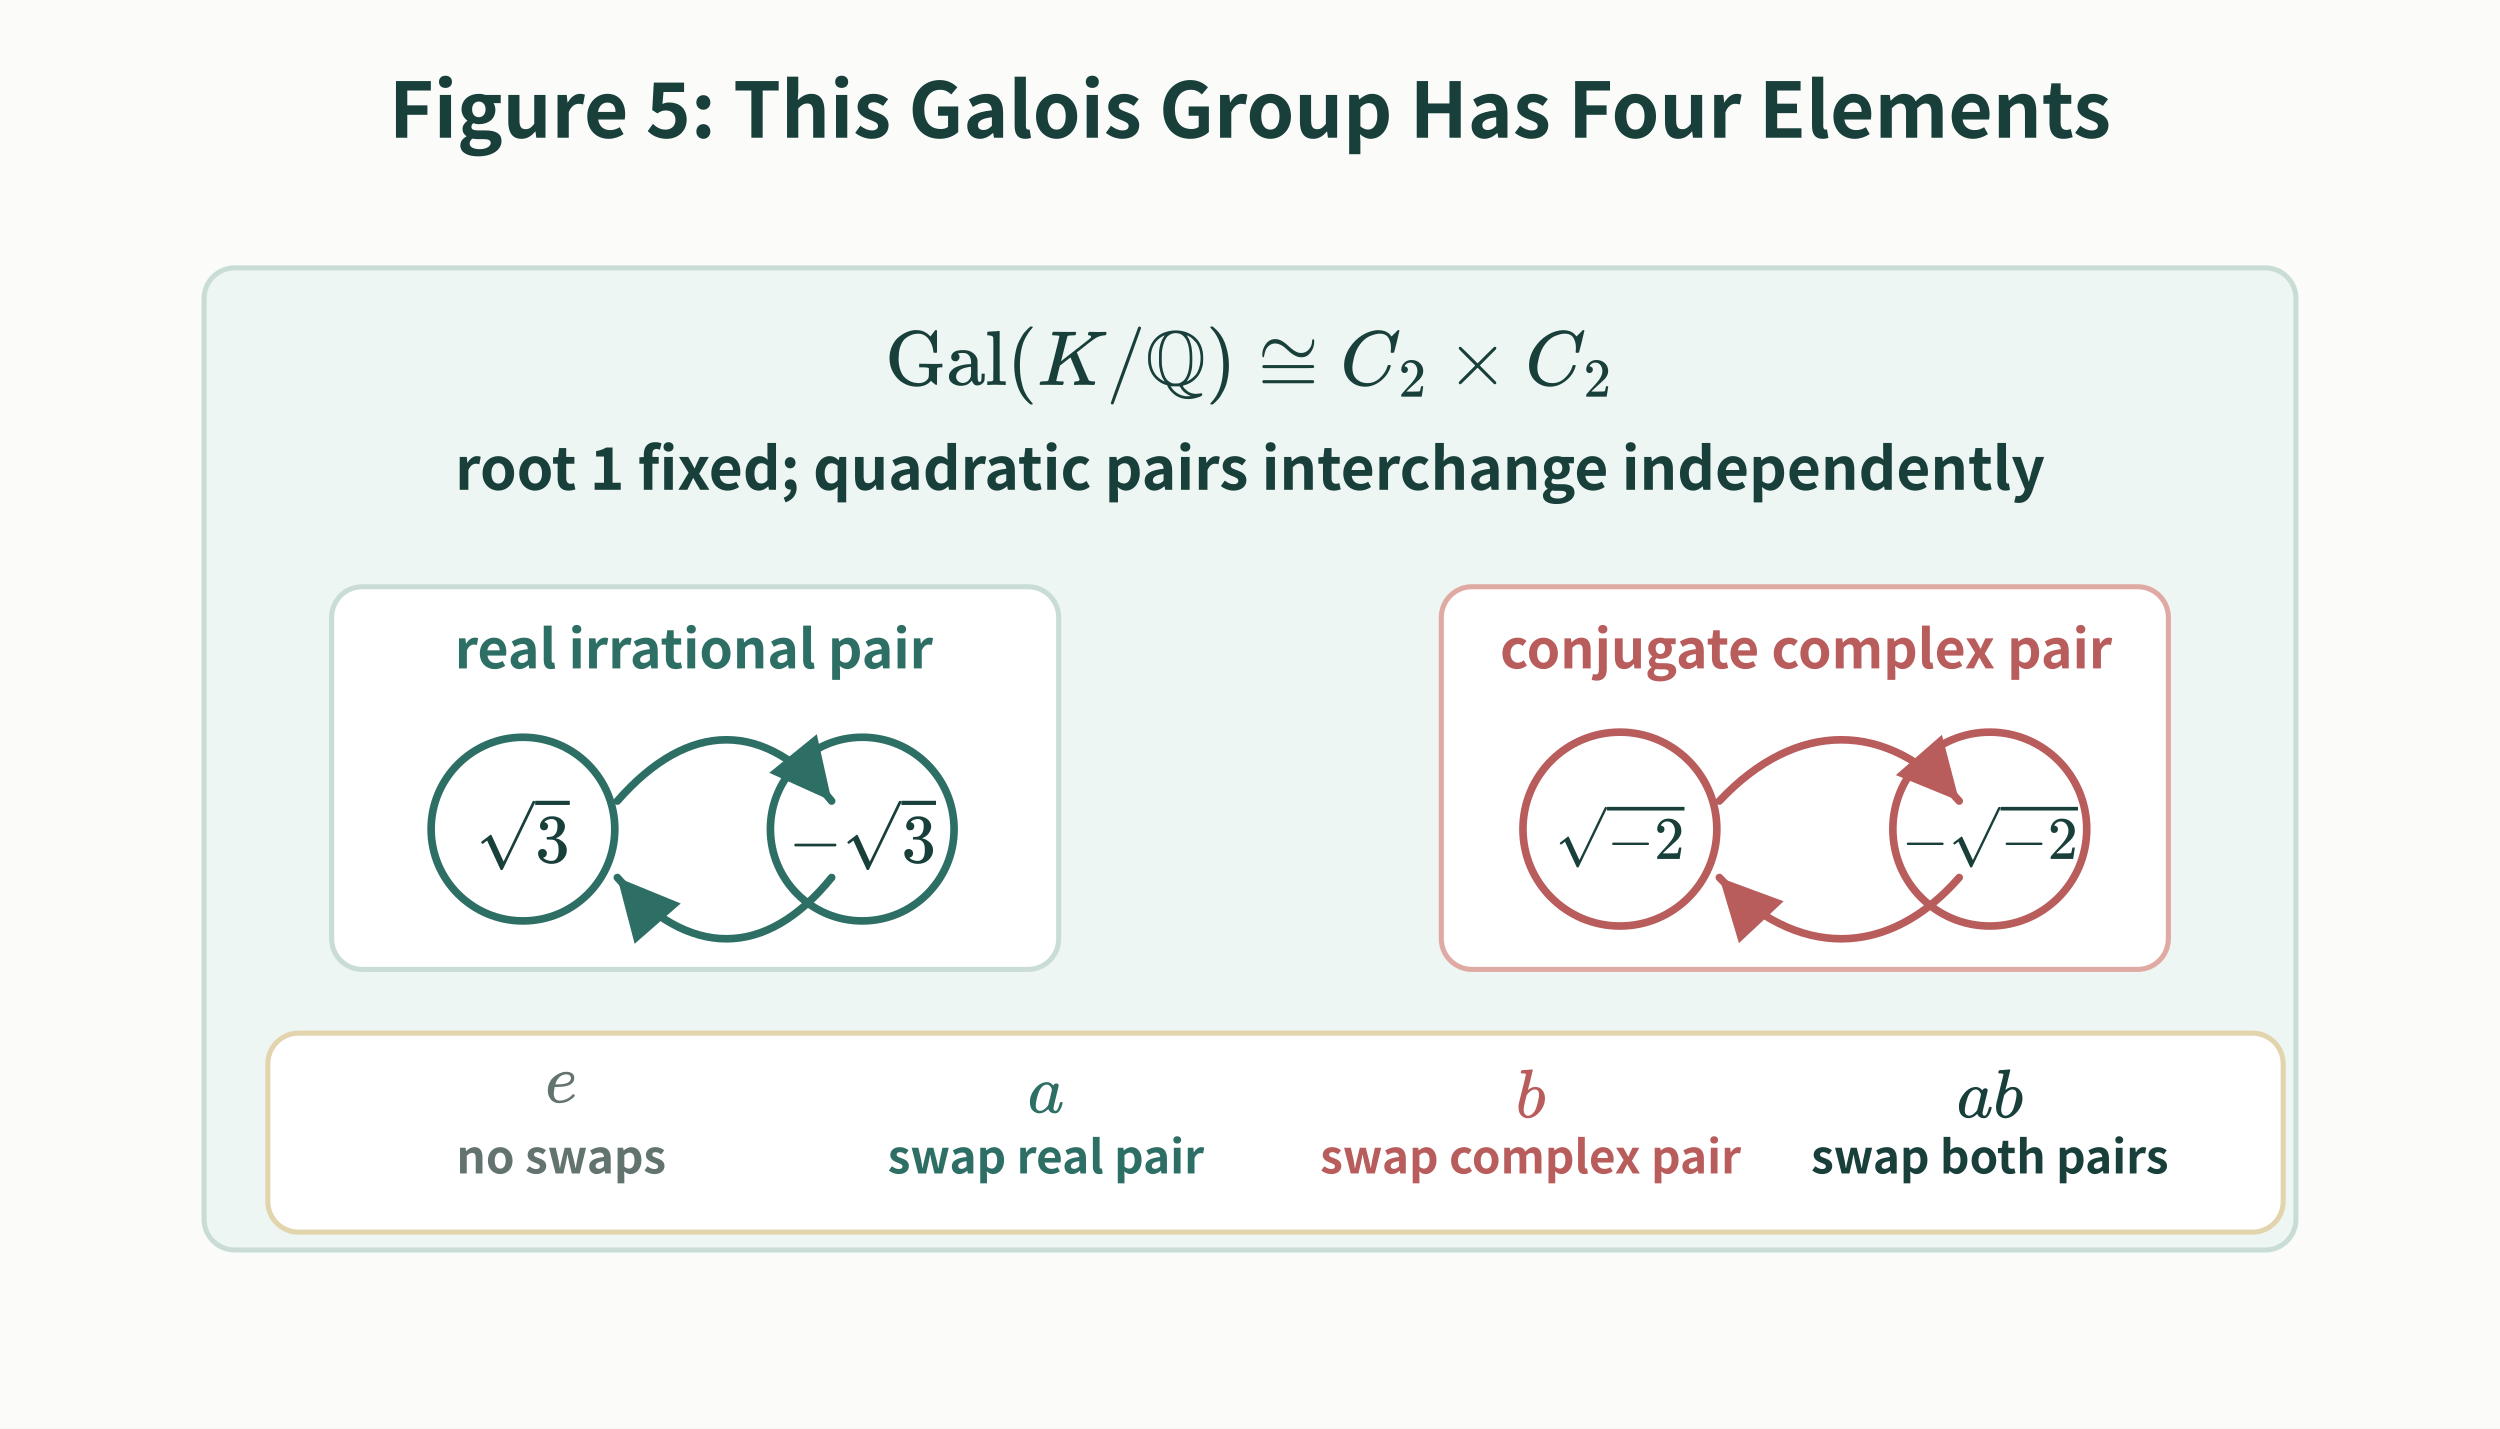
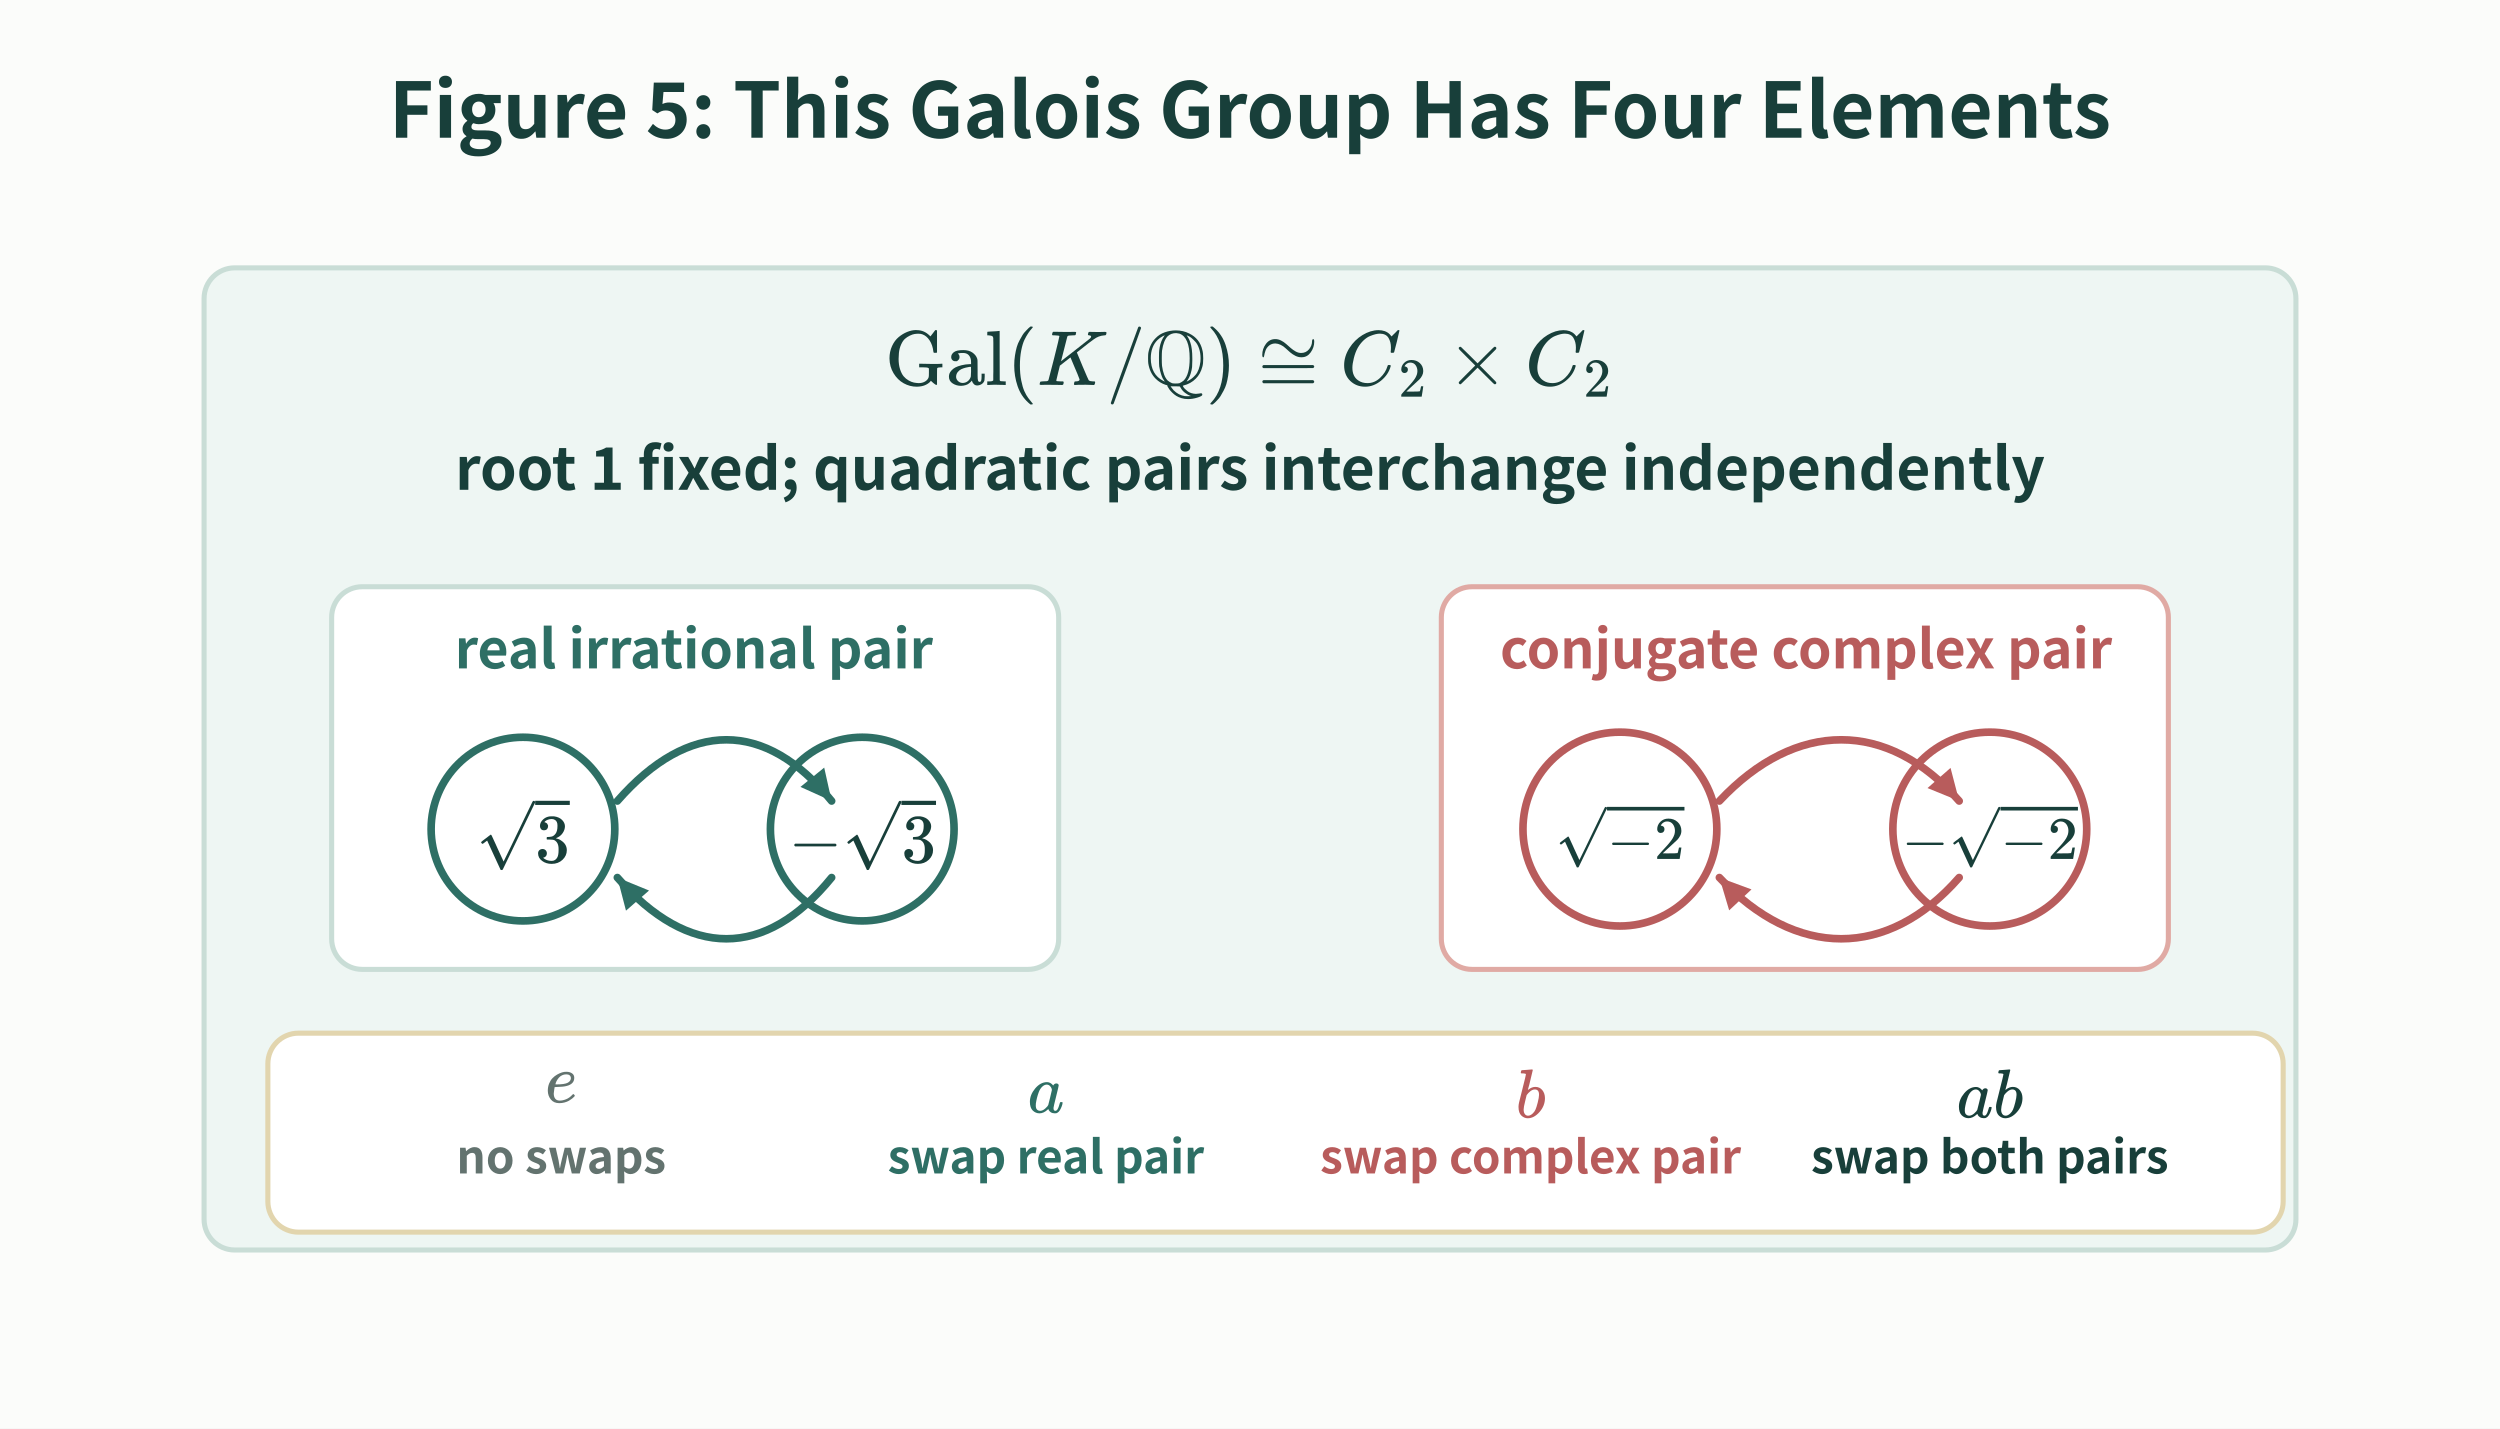
<svg xmlns="http://www.w3.org/2000/svg" width="980" height="560" viewBox="0 0 980 560" role="img" aria-label="Figure 5: This Galois Group Has Four Elements">
  <rect width="100%" height="100%" fill="#fbfcfa" />
  <defs>
-     <marker id="arrow" markerWidth="12" markerHeight="12" refX="10" refY="6" orient="auto">
-       <path d="M2,2 L10,6 L2,10 Z" fill="#2e6f65" />
-     </marker>
-     <marker id="arrowStart" markerWidth="12" markerHeight="12" refX="2" refY="6" orient="auto">
-       <path d="M10,2 L2,6 L10,10 Z" fill="#2e6f65" />
-     </marker>
-     <marker id="arrowRed" markerWidth="12" markerHeight="12" refX="10" refY="6" orient="auto">
-       <path d="M2,2 L10,6 L2,10 Z" fill="#b85c5c" />
-     </marker>
-     <marker id="arrowStartRed" markerWidth="12" markerHeight="12" refX="2" refY="6" orient="auto">
-       <path d="M10,2 L2,6 L10,10 Z" fill="#b85c5c" />
+     <marker id="arrow" markerWidth="6" markerHeight="6" refX="5" refY="3" orient="auto">
+       <path d="M1,1 L5,3 L1,5 Z" fill="#2e6f65" />
+     </marker>
+     <marker id="arrowStart" markerWidth="6" markerHeight="6" refX="1" refY="3" orient="auto">
+       <path d="M5,1 L1,3 L5,5 Z" fill="#2e6f65" />
+     </marker>
+     <marker id="arrowRed" markerWidth="6" markerHeight="6" refX="5" refY="3" orient="auto">
+       <path d="M1,1 L5,3 L1,5 Z" fill="#b85c5c" />
+     </marker>
+     <marker id="arrowStartRed" markerWidth="6" markerHeight="6" refX="1" refY="3" orient="auto">
+       <path d="M5,1 L1,3 L5,5 Z" fill="#b85c5c" />
    </marker>
    <filter id="shadow" x="-20%" y="-20%" width="140%" height="140%">
      <feDropShadow dx="0" dy="3" stdDeviation="4" flood-color="#12332f" flood-opacity="0.12" />
    </filter>
  </defs>
  <text x="490.0" y="54" font-family="Microsoft YaHei, Noto Sans CJK SC, Arial, sans-serif" font-size="30" font-weight="700" fill="#183f3a" text-anchor="middle">Figure 5: This Galois Group Has Four Elements</text>
  <rect x="80" y="105" width="820" height="385" rx="12" fill="#eef6f3" stroke="#c9ddd6" stroke-width="2" />
  <svg x="346.95" y="128.01" width="286.11" height="30.54" viewBox="0 -750 9367.1 1000" color="#183f3a" overflow="visible">
    <g stroke="currentColor" fill="currentColor" stroke-width="0" transform="scale(1,-1)">
      <g data-mml-node="math">
        <g data-mml-node="TeXAtom" data-mjx-texclass="ORD">
          <g data-mml-node="mi">
            <path data-c="47" d="M56 342Q56 428 89 500T174 615T283 681T391 705Q394 705 400 705T408 704Q499 704 569 636L582 624L612 663Q639 700 643 704Q644 704 647 704T653 705H657Q660 705 666 699V419L660 413H626Q620 419 619 430Q610 512 571 572T476 651Q457 658 426 658Q401 658 376 654T316 633T254 592T205 519T177 411Q173 369 173 335Q173 259 192 201T238 111T302 58T370 31T431 24Q478 24 513 45T559 100Q562 110 562 160V212Q561 213 557 216T551 220T542 223T526 225T502 226T463 227H437V273H449L609 270Q715 270 727 273H735V227H721Q674 227 668 215Q666 211 666 108V6Q660 0 657 0Q653 0 639 10Q617 25 600 42L587 54Q571 27 524 3T406 -22Q317 -22 238 22T108 151T56 342Z" />
            <path data-c="61" d="M137 305T115 305T78 320T63 359Q63 394 97 421T218 448Q291 448 336 416T396 340Q401 326 401 309T402 194V124Q402 76 407 58T428 40Q443 40 448 56T453 109V145H493V106Q492 66 490 59Q481 29 455 12T400 -6T353 12T329 54V58L327 55Q325 52 322 49T314 40T302 29T287 17T269 6T247 -2T221 -8T190 -11Q130 -11 82 20T34 107Q34 128 41 147T68 188T116 225T194 253T304 268H318V290Q318 324 312 340Q290 411 215 411Q197 411 181 410T156 406T148 403Q170 388 170 359Q170 334 154 320ZM126 106Q126 75 150 51T209 26Q247 26 276 49T315 109Q317 116 318 175Q318 233 317 233Q309 233 296 232T251 223T193 203T147 166T126 106Z" transform="translate(785,0)" />
            <path data-c="6C" d="M42 46H56Q95 46 103 60V68Q103 77 103 91T103 124T104 167T104 217T104 272T104 329Q104 366 104 407T104 482T104 542T103 586T103 603Q100 622 89 628T44 637H26V660Q26 683 28 683L38 684Q48 685 67 686T104 688Q121 689 141 690T171 693T182 694H185V379Q185 62 186 60Q190 52 198 49Q219 46 247 46H263V0H255L232 1Q209 2 183 2T145 3T107 3T57 1L34 0H26V46H42Z" transform="translate(1285,0)" />
          </g>
        </g>
        <g data-mml-node="mo" transform="translate(1563,0)">
          <path data-c="28" d="M94 250Q94 319 104 381T127 488T164 576T202 643T244 695T277 729T302 750H315H319Q333 750 333 741Q333 738 316 720T275 667T226 581T184 443T167 250T184 58T225 -81T274 -167T316 -220T333 -241Q333 -250 318 -250H315H302L274 -226Q180 -141 137 -14T94 250Z" />
        </g>
        <g data-mml-node="mi" transform="translate(1952,0)">
          <path data-c="1D43E" d="M285 628Q285 635 228 637Q205 637 198 638T191 647Q191 649 193 661Q199 681 203 682Q205 683 214 683H219Q260 681 355 681Q389 681 418 681T463 682T483 682Q500 682 500 674Q500 669 497 660Q496 658 496 654T495 648T493 644T490 641T486 639T479 638T470 637T456 637Q416 636 405 634T387 623L306 305Q307 305 490 449T678 597Q692 611 692 620Q692 635 667 637Q651 637 651 648Q651 650 654 662T659 677Q662 682 676 682Q680 682 711 681T791 680Q814 680 839 681T869 682Q889 682 889 672Q889 650 881 642Q878 637 862 637Q787 632 726 586Q710 576 656 534T556 455L509 418L518 396Q527 374 546 329T581 244Q656 67 661 61Q663 59 666 57Q680 47 717 46H738Q744 38 744 37T741 19Q737 6 731 0H720Q680 3 625 3Q503 3 488 0H478Q472 6 472 9T474 27Q478 40 480 43T491 46H494Q544 46 544 71Q544 75 517 141T485 216L427 354L359 301L291 248L268 155Q245 63 245 58Q245 51 253 49T303 46H334Q340 37 340 35Q340 19 333 5Q328 0 317 0Q314 0 280 1T180 2Q118 2 85 2T49 1Q31 1 31 11Q31 13 34 25Q38 41 42 43T65 46Q92 46 125 49Q139 52 144 61Q147 65 216 339T285 628Z" />
        </g>
        <g data-mml-node="TeXAtom" data-mjx-texclass="ORD" transform="translate(2841,0)">
          <g data-mml-node="mo">
            <path data-c="2F" d="M423 750Q432 750 438 744T444 730Q444 725 271 248T92 -240Q85 -250 75 -250Q68 -250 62 -245T56 -231Q56 -221 230 257T407 740Q411 750 423 750Z" />
          </g>
        </g>
        <g data-mml-node="TeXAtom" data-mjx-texclass="ORD" transform="translate(3341,0)">
          <g data-mml-node="mi">
            <path data-c="211A" d="M480 -10Q480 -13 486 -24T507 -50T541 -80T588 -104T648 -114Q666 -114 688 -110T714 -106Q724 -106 728 -114T729 -130Q723 -145 663 -163T548 -181Q503 -181 463 -169T395 -139T343 -97T307 -56T284 -19L280 -3L262 1Q188 24 131 81Q57 155 37 275Q34 292 34 342T37 410Q58 528 131 601Q179 652 248 676T388 701Q485 701 562 661Q698 595 731 448Q742 410 742 341T731 235Q707 141 646 81Q616 50 575 27T493 -5L480 -10ZM568 342Q568 613 437 659L395 666Q329 666 286 626Q232 570 213 439Q210 408 210 342T213 246Q231 113 286 57Q309 37 342 23Q357 19 389 19Q420 19 437 23Q469 38 491 57Q568 134 568 342ZM174 341V354Q174 393 175 419T183 484T205 561T246 635L249 639Q246 639 224 627T193 608Q189 606 183 601T169 589T155 577Q69 491 69 344Q69 133 231 52Q247 42 247 46Q247 46 246 48Q231 69 222 85T200 141T177 239Q174 269 174 341ZM708 341Q708 410 689 467T640 556T588 606T546 630Q532 638 531 638Q530 638 531 635Q563 590 577 543Q602 472 602 341V316Q602 264 599 230T580 144T531 48Q529 44 532 45T546 52Q575 68 596 84T642 128T683 200T706 299Q708 327 708 341ZM391 -17H333Q329 -15 326 -15Q324 -15 324 -17Q324 -21 362 -68Q424 -130 506 -143Q518 -144 544 -144Q569 -144 577 -143L589 -141L575 -139Q544 -127 509 -101T453 -37L442 -19L391 -17Z" />
          </g>
        </g>
        <g data-mml-node="mo" transform="translate(4119,0)">
          <path data-c="29" d="M60 749L64 750Q69 750 74 750H86L114 726Q208 641 251 514T294 250Q294 182 284 119T261 12T224 -76T186 -143T145 -194T113 -227T90 -246Q87 -249 86 -250H74Q66 -250 63 -250T58 -247T55 -238Q56 -237 66 -225Q221 -64 221 250T66 725Q56 737 55 738Q55 746 60 749Z" />
        </g>
        <g data-mml-node="mo" transform="translate(4785.8,0)">
          <path data-c="2245" d="M55 388Q55 463 101 526T222 589Q260 589 296 571T362 526T421 474T484 430T554 411Q616 411 655 458T694 560Q694 572 698 580T708 589Q722 589 722 556Q722 482 677 419T562 356H554Q517 356 481 374T414 418T355 471T292 515T223 533Q179 533 145 508Q109 479 96 440T80 378T69 355Q55 355 55 388ZM56 236Q56 249 70 256H707Q722 248 722 236Q722 225 708 217L390 216H72Q56 221 56 236ZM56 42Q56 57 72 62H708Q722 52 722 42Q722 30 707 22H70Q56 29 56 42Z" />
        </g>
        <g data-mml-node="msub" transform="translate(5841.6,0)">
          <g data-mml-node="mi">
            <path data-c="1D436" d="M50 252Q50 367 117 473T286 641T490 704Q580 704 633 653Q642 643 648 636T656 626L657 623Q660 623 684 649Q691 655 699 663T715 679T725 690L740 705H746Q760 705 760 698Q760 694 728 561Q692 422 692 421Q690 416 687 415T669 413H653Q647 419 647 422Q647 423 648 429T650 449T651 481Q651 552 619 605T510 659Q484 659 454 652T382 628T299 572T226 479Q194 422 175 346T156 222Q156 108 232 58Q280 24 350 24Q441 24 512 92T606 240Q610 253 612 255T628 257Q648 257 648 248Q648 243 647 239Q618 132 523 55T319 -22Q206 -22 128 53T50 252Z" />
          </g>
          <g data-mml-node="mn" transform="translate(748,-150) scale(0.707)">
            <path data-c="32" d="M109 429Q82 429 66 447T50 491Q50 562 103 614T235 666Q326 666 387 610T449 465Q449 422 429 383T381 315T301 241Q265 210 201 149L142 93L218 92Q375 92 385 97Q392 99 409 186V189H449V186Q448 183 436 95T421 3V0H50V19V31Q50 38 56 46T86 81Q115 113 136 137Q145 147 170 174T204 211T233 244T261 278T284 308T305 340T320 369T333 401T340 431T343 464Q343 527 309 573T212 619Q179 619 154 602T119 569T109 550Q109 549 114 549Q132 549 151 535T170 489Q170 464 154 447T109 429Z" />
          </g>
        </g>
        <g data-mml-node="mo" transform="translate(7215.3,0)">
          <path data-c="D7" d="M630 29Q630 9 609 9Q604 9 587 25T493 118L389 222L284 117Q178 13 175 11Q171 9 168 9Q160 9 154 15T147 29Q147 36 161 51T255 146L359 250L255 354Q174 435 161 449T147 471Q147 480 153 485T168 490Q173 490 175 489Q178 487 284 383L389 278L493 382Q570 459 587 475T609 491Q630 491 630 471Q630 464 620 453T522 355L418 250L522 145Q606 61 618 48T630 29Z" />
        </g>
        <g data-mml-node="msub" transform="translate(8215.6,0)">
          <g data-mml-node="mi">
            <path data-c="1D436" d="M50 252Q50 367 117 473T286 641T490 704Q580 704 633 653Q642 643 648 636T656 626L657 623Q660 623 684 649Q691 655 699 663T715 679T725 690L740 705H746Q760 705 760 698Q760 694 728 561Q692 422 692 421Q690 416 687 415T669 413H653Q647 419 647 422Q647 423 648 429T650 449T651 481Q651 552 619 605T510 659Q484 659 454 652T382 628T299 572T226 479Q194 422 175 346T156 222Q156 108 232 58Q280 24 350 24Q441 24 512 92T606 240Q610 253 612 255T628 257Q648 257 648 248Q648 243 647 239Q618 132 523 55T319 -22Q206 -22 128 53T50 252Z" />
          </g>
          <g data-mml-node="mn" transform="translate(748,-150) scale(0.707)">
            <path data-c="32" d="M109 429Q82 429 66 447T50 491Q50 562 103 614T235 666Q326 666 387 610T449 465Q449 422 429 383T381 315T301 241Q265 210 201 149L142 93L218 92Q375 92 385 97Q392 99 409 186V189H449V186Q448 183 436 95T421 3V0H50V19V31Q50 38 56 46T86 81Q115 113 136 137Q145 147 170 174T204 211T233 244T261 278T284 308T305 340T320 369T333 401T340 431T343 464Q343 527 309 573T212 619Q179 619 154 602T119 569T109 550Q109 549 114 549Q132 549 151 535T170 489Q170 464 154 447T109 429Z" />
          </g>
        </g>
      </g>
    </g>
  </svg>
  <text x="490" y="192" font-family="Microsoft YaHei, Noto Sans CJK SC, Arial, sans-serif" font-size="23" font-weight="700" fill="#183f3a" text-anchor="middle">root 1 fixed; quadratic pairs interchange independently</text>
  <rect x="130" y="230" width="285" height="150" rx="12" fill="#fff" stroke="#c9ddd6" stroke-width="2" />
  <rect x="565" y="230" width="285" height="150" rx="12" fill="#fff" stroke="#e0aaa4" stroke-width="2" />
  <text x="272" y="262" font-family="Microsoft YaHei, Noto Sans CJK SC, Arial, sans-serif" font-size="21" font-weight="700" fill="#2e6f65" text-anchor="middle">real irrational pair</text>
  <circle cx="205" cy="325" r="36" fill="#fff" stroke="#2e6f65" stroke-width="3" />
  <circle cx="338" cy="325" r="36" fill="#fff" stroke="#2e6f65" stroke-width="3" />
  <svg x="186.63" y="312.28" width="36.73" height="28.78" viewBox="0 -949 1353 1060" color="#183f3a" overflow="visible">
    <g stroke="currentColor" fill="currentColor" stroke-width="0" transform="scale(1,-1)">
      <g data-mml-node="math">
        <g data-mml-node="msqrt">
          <g transform="translate(853,0)">
            <g data-mml-node="mn">
              <path data-c="33" d="M127 463Q100 463 85 480T69 524Q69 579 117 622T233 665Q268 665 277 664Q351 652 390 611T430 522Q430 470 396 421T302 350L299 348Q299 347 308 345T337 336T375 315Q457 262 457 175Q457 96 395 37T238 -22Q158 -22 100 21T42 130Q42 158 60 175T105 193Q133 193 151 175T169 130Q169 119 166 110T159 94T148 82T136 74T126 70T118 67L114 66Q165 21 238 21Q293 21 321 74Q338 107 338 175V195Q338 290 274 322Q259 328 213 329L171 330L168 332Q166 335 166 348Q166 366 174 366Q202 366 232 371Q266 376 294 413T322 525V533Q322 590 287 612Q265 626 240 626Q208 626 181 615T143 592T132 580H135Q138 579 143 578T153 573T165 566T175 555T183 540T186 520Q186 498 172 481T127 463Z" />
            </g>
          </g>
          <g data-mml-node="mo" transform="translate(0,89)">
            <path data-c="221A" d="M95 178Q89 178 81 186T72 200T103 230T169 280T207 309Q209 311 212 311H213Q219 311 227 294T281 177Q300 134 312 108L397 -77Q398 -77 501 136T707 565T814 786Q820 800 834 800Q841 800 846 794T853 782V776L620 293L385 -193Q381 -200 366 -200Q357 -200 354 -197Q352 -195 256 15L160 225L144 214Q129 202 113 190T95 178Z" />
          </g>
          <rect width="500" height="60" x="853" y="829" />
        </g>
      </g>
    </g>
  </svg>
  <svg x="309.07" y="312.28" width="57.85" height="28.78" viewBox="0 -949 2131 1060" color="#183f3a" overflow="visible">
    <g stroke="currentColor" fill="currentColor" stroke-width="0" transform="scale(1,-1)">
      <g data-mml-node="math">
        <g data-mml-node="mo">
          <path data-c="2212" d="M84 237T84 250T98 270H679Q694 262 694 250T679 230H98Q84 237 84 250Z" />
        </g>
        <g data-mml-node="msqrt" transform="translate(778,0)">
          <g transform="translate(853,0)">
            <g data-mml-node="mn">
              <path data-c="33" d="M127 463Q100 463 85 480T69 524Q69 579 117 622T233 665Q268 665 277 664Q351 652 390 611T430 522Q430 470 396 421T302 350L299 348Q299 347 308 345T337 336T375 315Q457 262 457 175Q457 96 395 37T238 -22Q158 -22 100 21T42 130Q42 158 60 175T105 193Q133 193 151 175T169 130Q169 119 166 110T159 94T148 82T136 74T126 70T118 67L114 66Q165 21 238 21Q293 21 321 74Q338 107 338 175V195Q338 290 274 322Q259 328 213 329L171 330L168 332Q166 335 166 348Q166 366 174 366Q202 366 232 371Q266 376 294 413T322 525V533Q322 590 287 612Q265 626 240 626Q208 626 181 615T143 592T132 580H135Q138 579 143 578T153 573T165 566T175 555T183 540T186 520Q186 498 172 481T127 463Z" />
            </g>
          </g>
          <g data-mml-node="mo" transform="translate(0,89)">
            <path data-c="221A" d="M95 178Q89 178 81 186T72 200T103 230T169 280T207 309Q209 311 212 311H213Q219 311 227 294T281 177Q300 134 312 108L397 -77Q398 -77 501 136T707 565T814 786Q820 800 834 800Q841 800 846 794T853 782V776L620 293L385 -193Q381 -200 366 -200Q357 -200 354 -197Q352 -195 256 15L160 225L144 214Q129 202 113 190T95 178Z" />
          </g>
          <rect width="500" height="60" x="853" y="829" />
        </g>
      </g>
    </g>
  </svg>
  <path d="M242 314 C270 282, 300 282, 326 314" fill="none" stroke="#2e6f65" stroke-width="3" stroke-linecap="round" stroke-linejoin="round" marker-end="url(#arrow)" />
  <path d="M326 344 C300 376, 270 376, 242 344" fill="none" stroke="#2e6f65" stroke-width="3" stroke-linecap="round" stroke-linejoin="round" marker-end="url(#arrow)" />
  <text x="708" y="262" font-family="Microsoft YaHei, Noto Sans CJK SC, Arial, sans-serif" font-size="21" font-weight="700" fill="#b85c5c" text-anchor="middle">conjugate complex pair</text>
  <circle cx="635" cy="325" r="38" fill="#fff" stroke="#b85c5c" stroke-width="3" />
  <circle cx="780" cy="325" r="38" fill="#fff" stroke="#b85c5c" stroke-width="3" />
  <svg x="609.69" y="314.87" width="50.62" height="25.18" viewBox="0 -919.5 2131 1060" color="#183f3a" overflow="visible">
    <g stroke="currentColor" fill="currentColor" stroke-width="0" transform="scale(1,-1)">
      <g data-mml-node="math">
        <g data-mml-node="msqrt">
          <g transform="translate(853,0)">
            <g data-mml-node="mo">
              <path data-c="2212" d="M84 237T84 250T98 270H679Q694 262 694 250T679 230H98Q84 237 84 250Z" />
            </g>
            <g data-mml-node="mn" transform="translate(778,0)">
              <path data-c="32" d="M109 429Q82 429 66 447T50 491Q50 562 103 614T235 666Q326 666 387 610T449 465Q449 422 429 383T381 315T301 241Q265 210 201 149L142 93L218 92Q375 92 385 97Q392 99 409 186V189H449V186Q448 183 436 95T421 3V0H50V19V31Q50 38 56 46T86 81Q115 113 136 137Q145 147 170 174T204 211T233 244T261 278T284 308T305 340T320 369T333 401T340 431T343 464Q343 527 309 573T212 619Q179 619 154 602T119 569T109 550Q109 549 114 549Q132 549 151 535T170 489Q170 464 154 447T109 429Z" />
            </g>
          </g>
          <g data-mml-node="mo" transform="translate(0,59.5)">
            <path data-c="221A" d="M95 178Q89 178 81 186T72 200T103 230T169 280T207 309Q209 311 212 311H213Q219 311 227 294T281 177Q300 134 312 108L397 -77Q398 -77 501 136T707 565T814 786Q820 800 834 800Q841 800 846 794T853 782V776L620 293L385 -193Q381 -200 366 -200Q357 -200 354 -197Q352 -195 256 15L160 225L144 214Q129 202 113 190T95 178Z" />
          </g>
          <rect width="1278" height="60" x="853" y="799.5" />
        </g>
      </g>
    </g>
  </svg>
  <svg x="745.45" y="314.87" width="69.10" height="25.18" viewBox="0 -919.5 2909 1060" color="#183f3a" overflow="visible">
    <g stroke="currentColor" fill="currentColor" stroke-width="0" transform="scale(1,-1)">
      <g data-mml-node="math">
        <g data-mml-node="mo">
          <path data-c="2212" d="M84 237T84 250T98 270H679Q694 262 694 250T679 230H98Q84 237 84 250Z" />
        </g>
        <g data-mml-node="msqrt" transform="translate(778,0)">
          <g transform="translate(853,0)">
            <g data-mml-node="mo">
              <path data-c="2212" d="M84 237T84 250T98 270H679Q694 262 694 250T679 230H98Q84 237 84 250Z" />
            </g>
            <g data-mml-node="mn" transform="translate(778,0)">
              <path data-c="32" d="M109 429Q82 429 66 447T50 491Q50 562 103 614T235 666Q326 666 387 610T449 465Q449 422 429 383T381 315T301 241Q265 210 201 149L142 93L218 92Q375 92 385 97Q392 99 409 186V189H449V186Q448 183 436 95T421 3V0H50V19V31Q50 38 56 46T86 81Q115 113 136 137Q145 147 170 174T204 211T233 244T261 278T284 308T305 340T320 369T333 401T340 431T343 464Q343 527 309 573T212 619Q179 619 154 602T119 569T109 550Q109 549 114 549Q132 549 151 535T170 489Q170 464 154 447T109 429Z" />
            </g>
          </g>
          <g data-mml-node="mo" transform="translate(0,59.5)">
            <path data-c="221A" d="M95 178Q89 178 81 186T72 200T103 230T169 280T207 309Q209 311 212 311H213Q219 311 227 294T281 177Q300 134 312 108L397 -77Q398 -77 501 136T707 565T814 786Q820 800 834 800Q841 800 846 794T853 782V776L620 293L385 -193Q381 -200 366 -200Q357 -200 354 -197Q352 -195 256 15L160 225L144 214Q129 202 113 190T95 178Z" />
          </g>
          <rect width="1278" height="60" x="853" y="799.5" />
        </g>
      </g>
    </g>
  </svg>
  <path d="M674 314 C704 282, 740 282, 768 314" fill="none" stroke="#b85c5c" stroke-width="3" stroke-linecap="round" stroke-linejoin="round" marker-end="url(#arrowRed)" />
  <path d="M768 344 C740 376, 704 376, 674 344" fill="none" stroke="#b85c5c" stroke-width="3" stroke-linecap="round" stroke-linejoin="round" marker-end="url(#arrowRed)" />
  <rect x="105" y="405" width="790" height="78" rx="12" fill="#fff" stroke="#e2d5ae" stroke-width="2" />
  <svg x="213.68" y="420.14" width="12.65" height="12.30" viewBox="0 -442 466 453" color="#63736f" overflow="visible">
    <g stroke="currentColor" fill="currentColor" stroke-width="0" transform="scale(1,-1)">
      <g data-mml-node="math">
        <g data-mml-node="mi">
          <path data-c="1D452" d="M39 168Q39 225 58 272T107 350T174 402T244 433T307 442H310Q355 442 388 420T421 355Q421 265 310 237Q261 224 176 223Q139 223 138 221Q138 219 132 186T125 128Q125 81 146 54T209 26T302 45T394 111Q403 121 406 121Q410 121 419 112T429 98T420 82T390 55T344 24T281 -1T205 -11Q126 -11 83 42T39 168ZM373 353Q367 405 305 405Q272 405 244 391T199 357T170 316T154 280T149 261Q149 260 169 260Q282 260 327 284T373 353Z" />
        </g>
      </g>
    </g>
  </svg>
  <text x="220" y="460" font-family="Microsoft YaHei, Noto Sans CJK SC, Arial, sans-serif" font-size="18" font-weight="700" fill="#63736f" text-anchor="middle">no swaps</text>
  <svg x="402.82" y="424.19" width="14.36" height="12.24" viewBox="0 -441 529 451" color="#2e6f65" overflow="visible">
    <g stroke="currentColor" fill="currentColor" stroke-width="0" transform="scale(1,-1)">
      <g data-mml-node="math">
        <g data-mml-node="mi">
          <path data-c="1D44E" d="M33 157Q33 258 109 349T280 441Q331 441 370 392Q386 422 416 422Q429 422 439 414T449 394Q449 381 412 234T374 68Q374 43 381 35T402 26Q411 27 422 35Q443 55 463 131Q469 151 473 152Q475 153 483 153H487Q506 153 506 144Q506 138 501 117T481 63T449 13Q436 0 417 -8Q409 -10 393 -10Q359 -10 336 5T306 36L300 51Q299 52 296 50Q294 48 292 46Q233 -10 172 -10Q117 -10 75 30T33 157ZM351 328Q351 334 346 350T323 385T277 405Q242 405 210 374T160 293Q131 214 119 129Q119 126 119 118T118 106Q118 61 136 44T179 26Q217 26 254 59T298 110Q300 114 325 217T351 328Z" />
        </g>
      </g>
    </g>
  </svg>
  <text x="410" y="460" font-family="Microsoft YaHei, Noto Sans CJK SC, Arial, sans-serif" font-size="18" font-weight="700" fill="#2e6f65" text-anchor="middle">swap real pair</text>
  <svg x="594.17" y="419.22" width="11.65" height="19.14" viewBox="0 -694 429 705" color="#b85c5c" overflow="visible">
    <g stroke="currentColor" fill="currentColor" stroke-width="0" transform="scale(1,-1)">
      <g data-mml-node="math">
        <g data-mml-node="mi">
          <path data-c="1D44F" d="M73 647Q73 657 77 670T89 683Q90 683 161 688T234 694Q246 694 246 685T212 542Q204 508 195 472T180 418L176 399Q176 396 182 402Q231 442 283 442Q345 442 383 396T422 280Q422 169 343 79T173 -11Q123 -11 82 27T40 150V159Q40 180 48 217T97 414Q147 611 147 623T109 637Q104 637 101 637H96Q86 637 83 637T76 640T73 647ZM336 325V331Q336 405 275 405Q258 405 240 397T207 376T181 352T163 330L157 322L136 236Q114 150 114 114Q114 66 138 42Q154 26 178 26Q211 26 245 58Q270 81 285 114T318 219Q336 291 336 325Z" />
        </g>
      </g>
    </g>
  </svg>
  <text x="600" y="460" font-family="Microsoft YaHei, Noto Sans CJK SC, Arial, sans-serif" font-size="18" font-weight="700" fill="#b85c5c" text-anchor="middle">swap complex pair</text>
  <svg x="767.00" y="419.22" width="26.00" height="19.14" viewBox="0 -694 958 705" color="#183f3a" overflow="visible">
    <g stroke="currentColor" fill="currentColor" stroke-width="0" transform="scale(1,-1)">
      <g data-mml-node="math">
        <g data-mml-node="mi">
          <path data-c="1D44E" d="M33 157Q33 258 109 349T280 441Q331 441 370 392Q386 422 416 422Q429 422 439 414T449 394Q449 381 412 234T374 68Q374 43 381 35T402 26Q411 27 422 35Q443 55 463 131Q469 151 473 152Q475 153 483 153H487Q506 153 506 144Q506 138 501 117T481 63T449 13Q436 0 417 -8Q409 -10 393 -10Q359 -10 336 5T306 36L300 51Q299 52 296 50Q294 48 292 46Q233 -10 172 -10Q117 -10 75 30T33 157ZM351 328Q351 334 346 350T323 385T277 405Q242 405 210 374T160 293Q131 214 119 129Q119 126 119 118T118 106Q118 61 136 44T179 26Q217 26 254 59T298 110Q300 114 325 217T351 328Z" />
        </g>
        <g data-mml-node="mi" transform="translate(529,0)">
          <path data-c="1D44F" d="M73 647Q73 657 77 670T89 683Q90 683 161 688T234 694Q246 694 246 685T212 542Q204 508 195 472T180 418L176 399Q176 396 182 402Q231 442 283 442Q345 442 383 396T422 280Q422 169 343 79T173 -11Q123 -11 82 27T40 150V159Q40 180 48 217T97 414Q147 611 147 623T109 637Q104 637 101 637H96Q86 637 83 637T76 640T73 647ZM336 325V331Q336 405 275 405Q258 405 240 397T207 376T181 352T163 330L157 322L136 236Q114 150 114 114Q114 66 138 42Q154 26 178 26Q211 26 245 58Q270 81 285 114T318 219Q336 291 336 325Z" />
        </g>
      </g>
    </g>
  </svg>
  <text x="780" y="460" font-family="Microsoft YaHei, Noto Sans CJK SC, Arial, sans-serif" font-size="18" font-weight="700" fill="#183f3a" text-anchor="middle">swap both pairs</text>
</svg>
